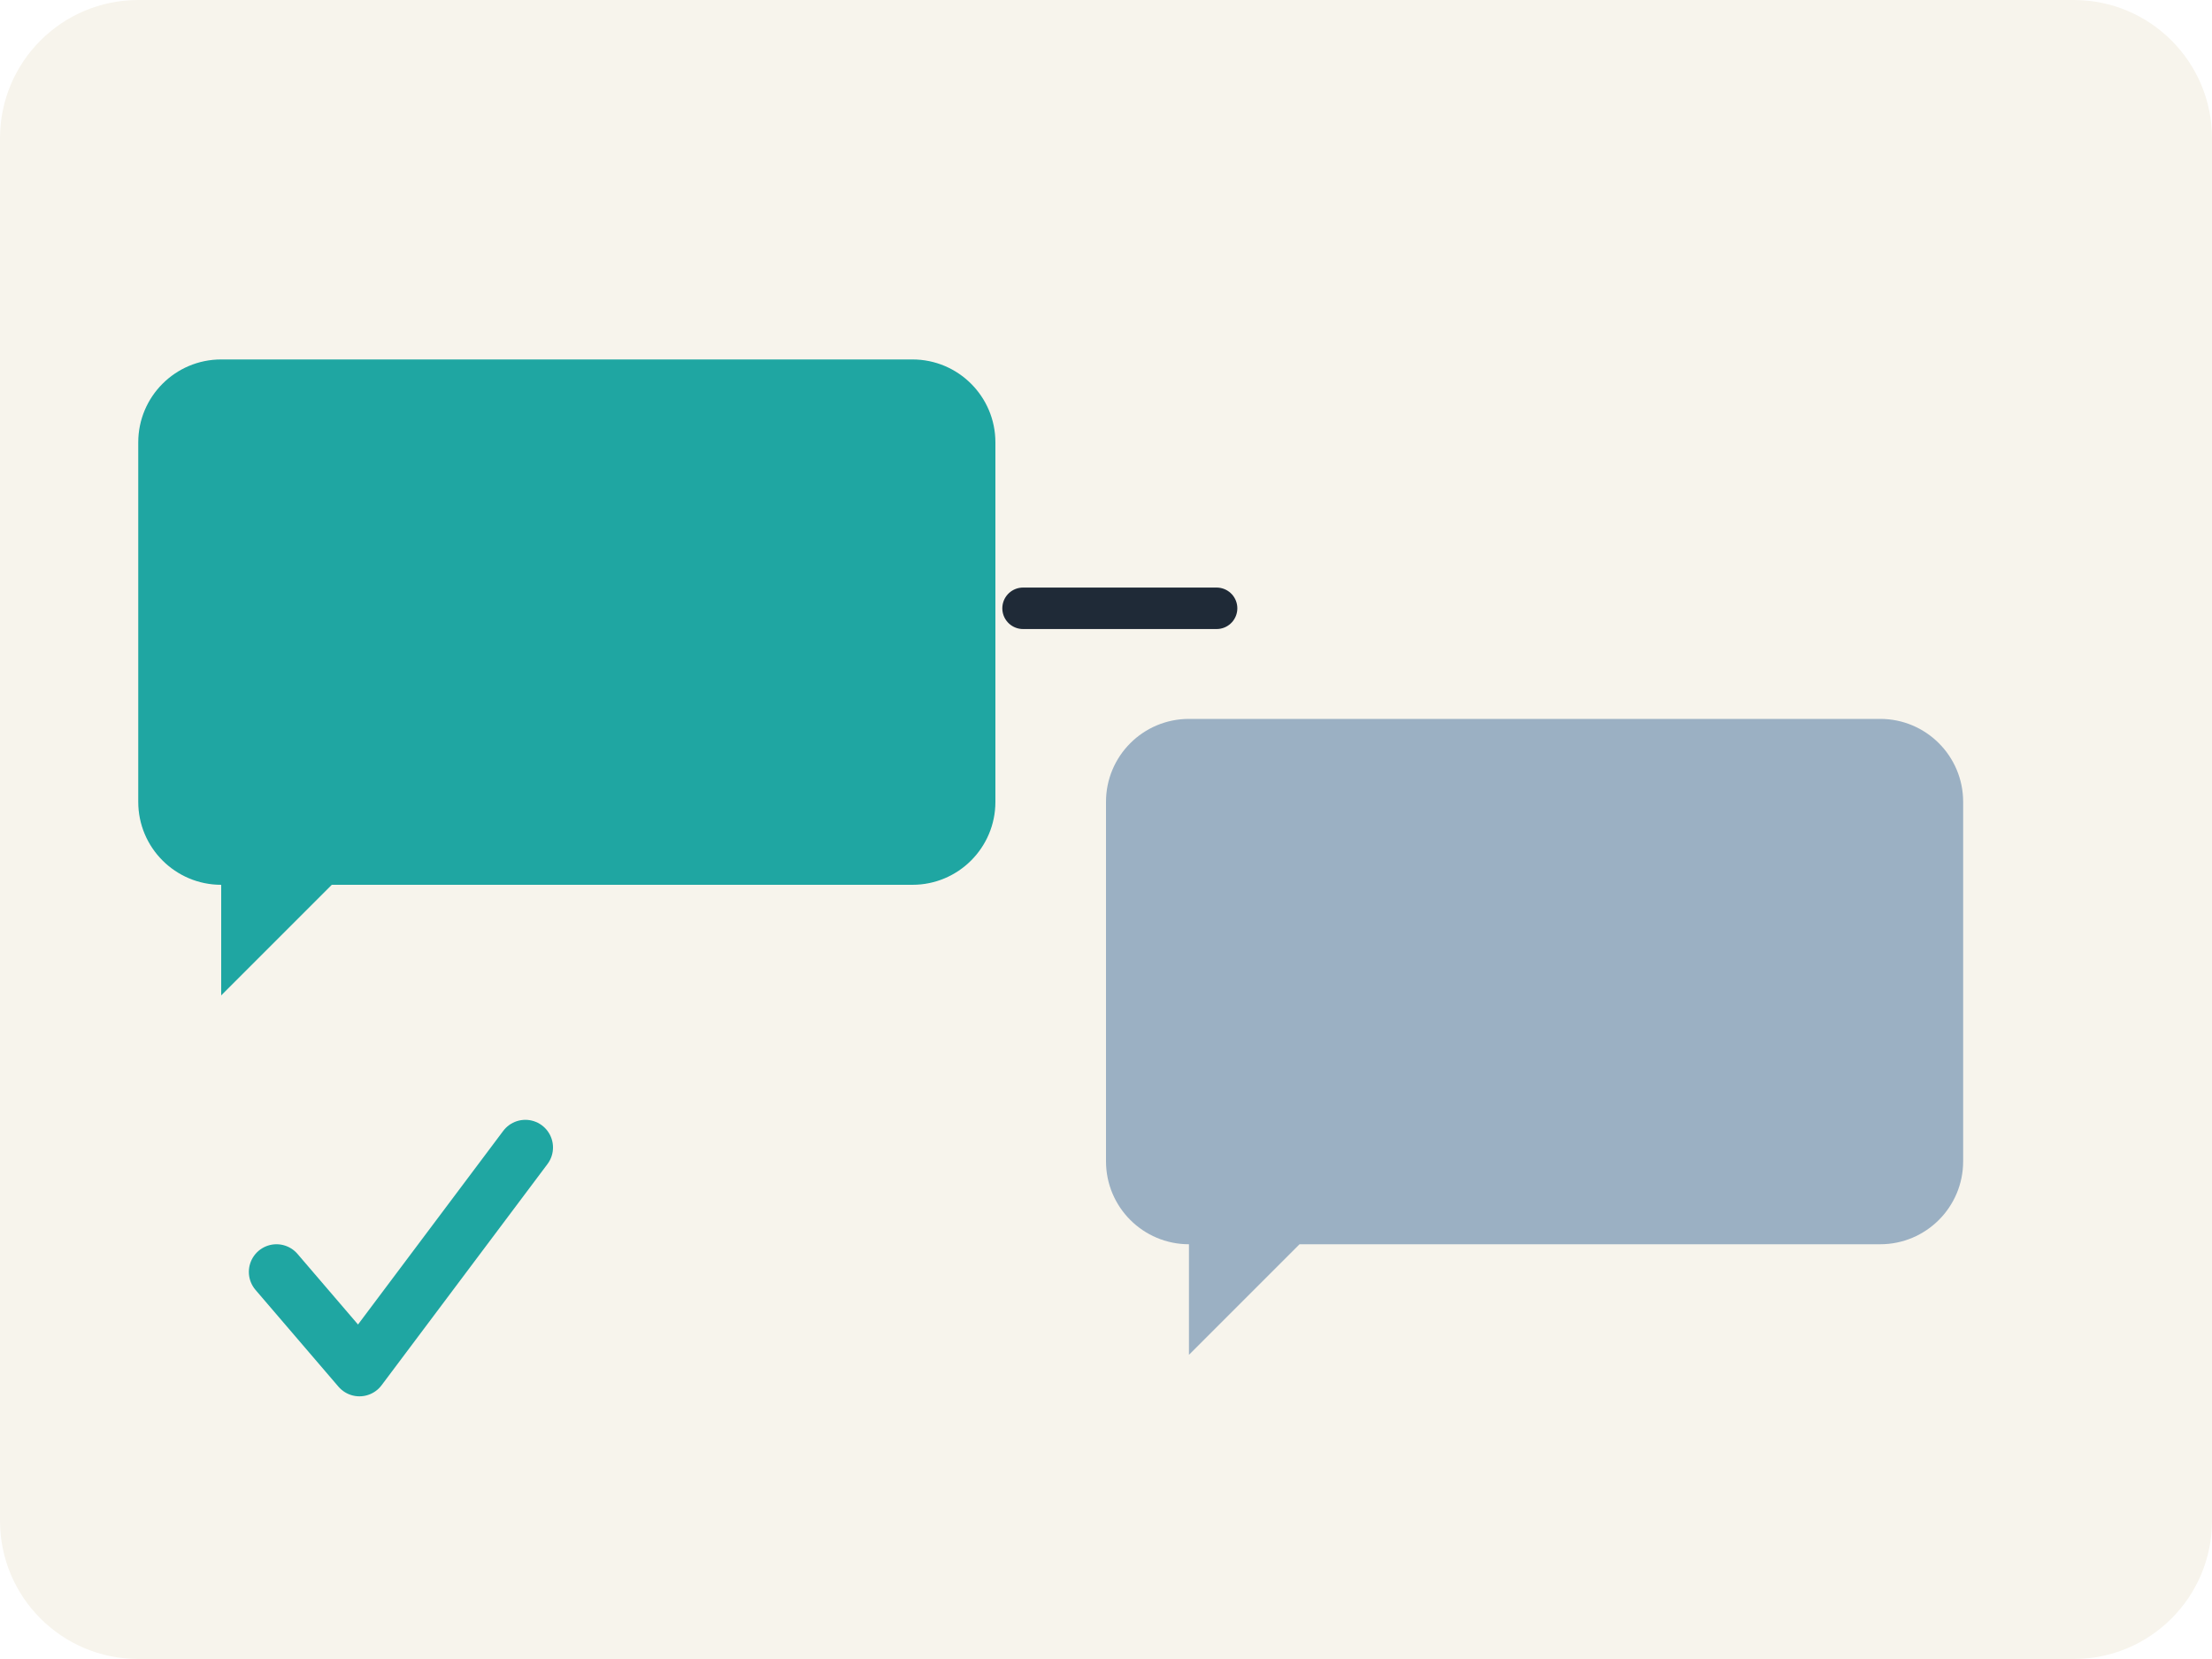
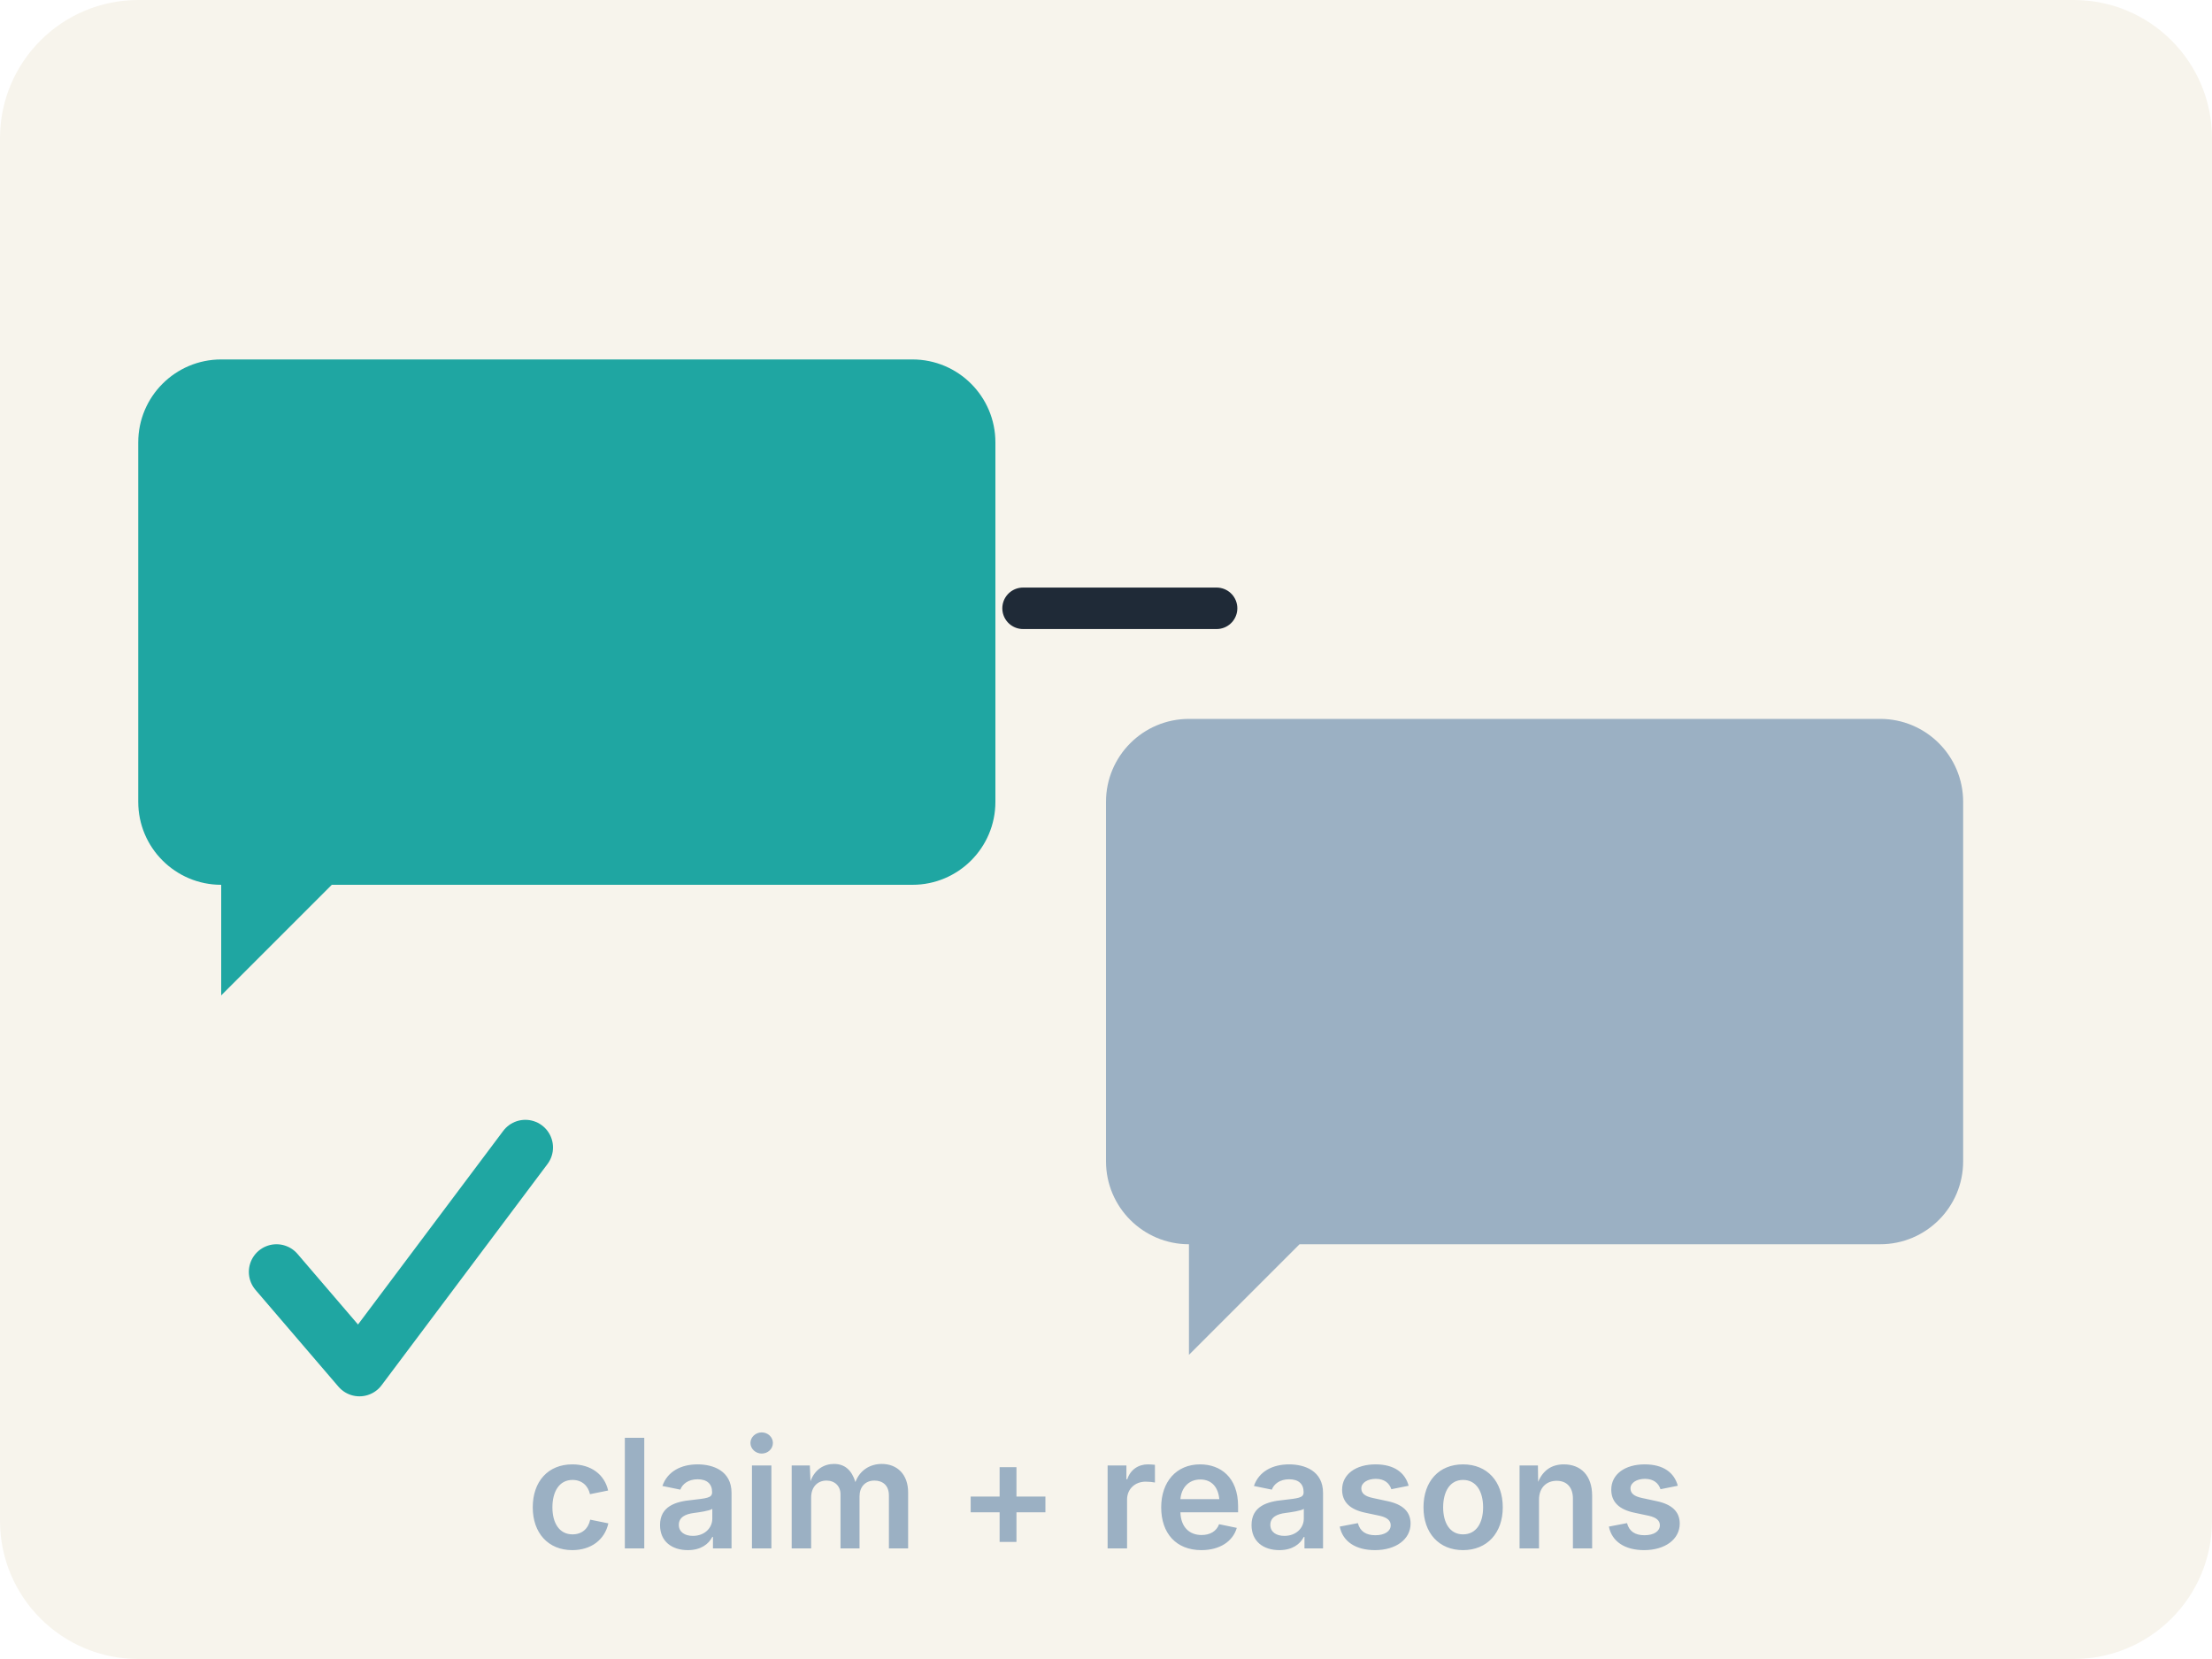
<svg xmlns="http://www.w3.org/2000/svg" viewBox="0 0 160 120" role="img" aria-labelledby="t">
  <rect x="0" y="0" width="160" height="120" rx="10" fill="#f7f4ec" />
  <path d="M14 26 h52 a6 6 0 0 1 6 6 v26 a6 6 0 0 1 -6 6 h-42 l-8 8 v-8 a6 6 0 0 1 -6 -6 v-26 a6 6 0 0 1 6 -6 z" fill="#1fa6a2" />
  <path d="M84 52 h52 a6 6 0 0 1 6 6 v26 a6 6 0 0 1 -6 6 h-42 l-8 8 v-8 a6 6 0 0 1 -6 -6 v-26 a6 6 0 0 1 6 -6 z" fill="#9bb0c3" />
  <path d="M74 44 h14" fill="none" stroke="#1f2a37" stroke-width="3" stroke-linecap="round" stroke-linejoin="round" />
  <path d="M20 92 l6 7 l12 -16" fill="none" stroke="#1fa6a2" stroke-width="4" stroke-linecap="round" stroke-linejoin="round" />
+   <text x="80" y="112" text-anchor="middle" font-family="system-ui,-apple-system,Segoe UI,sans-serif" font-size="11" font-weight="600" fill="#9bb0c3">claim + reasons</text>
</svg>
